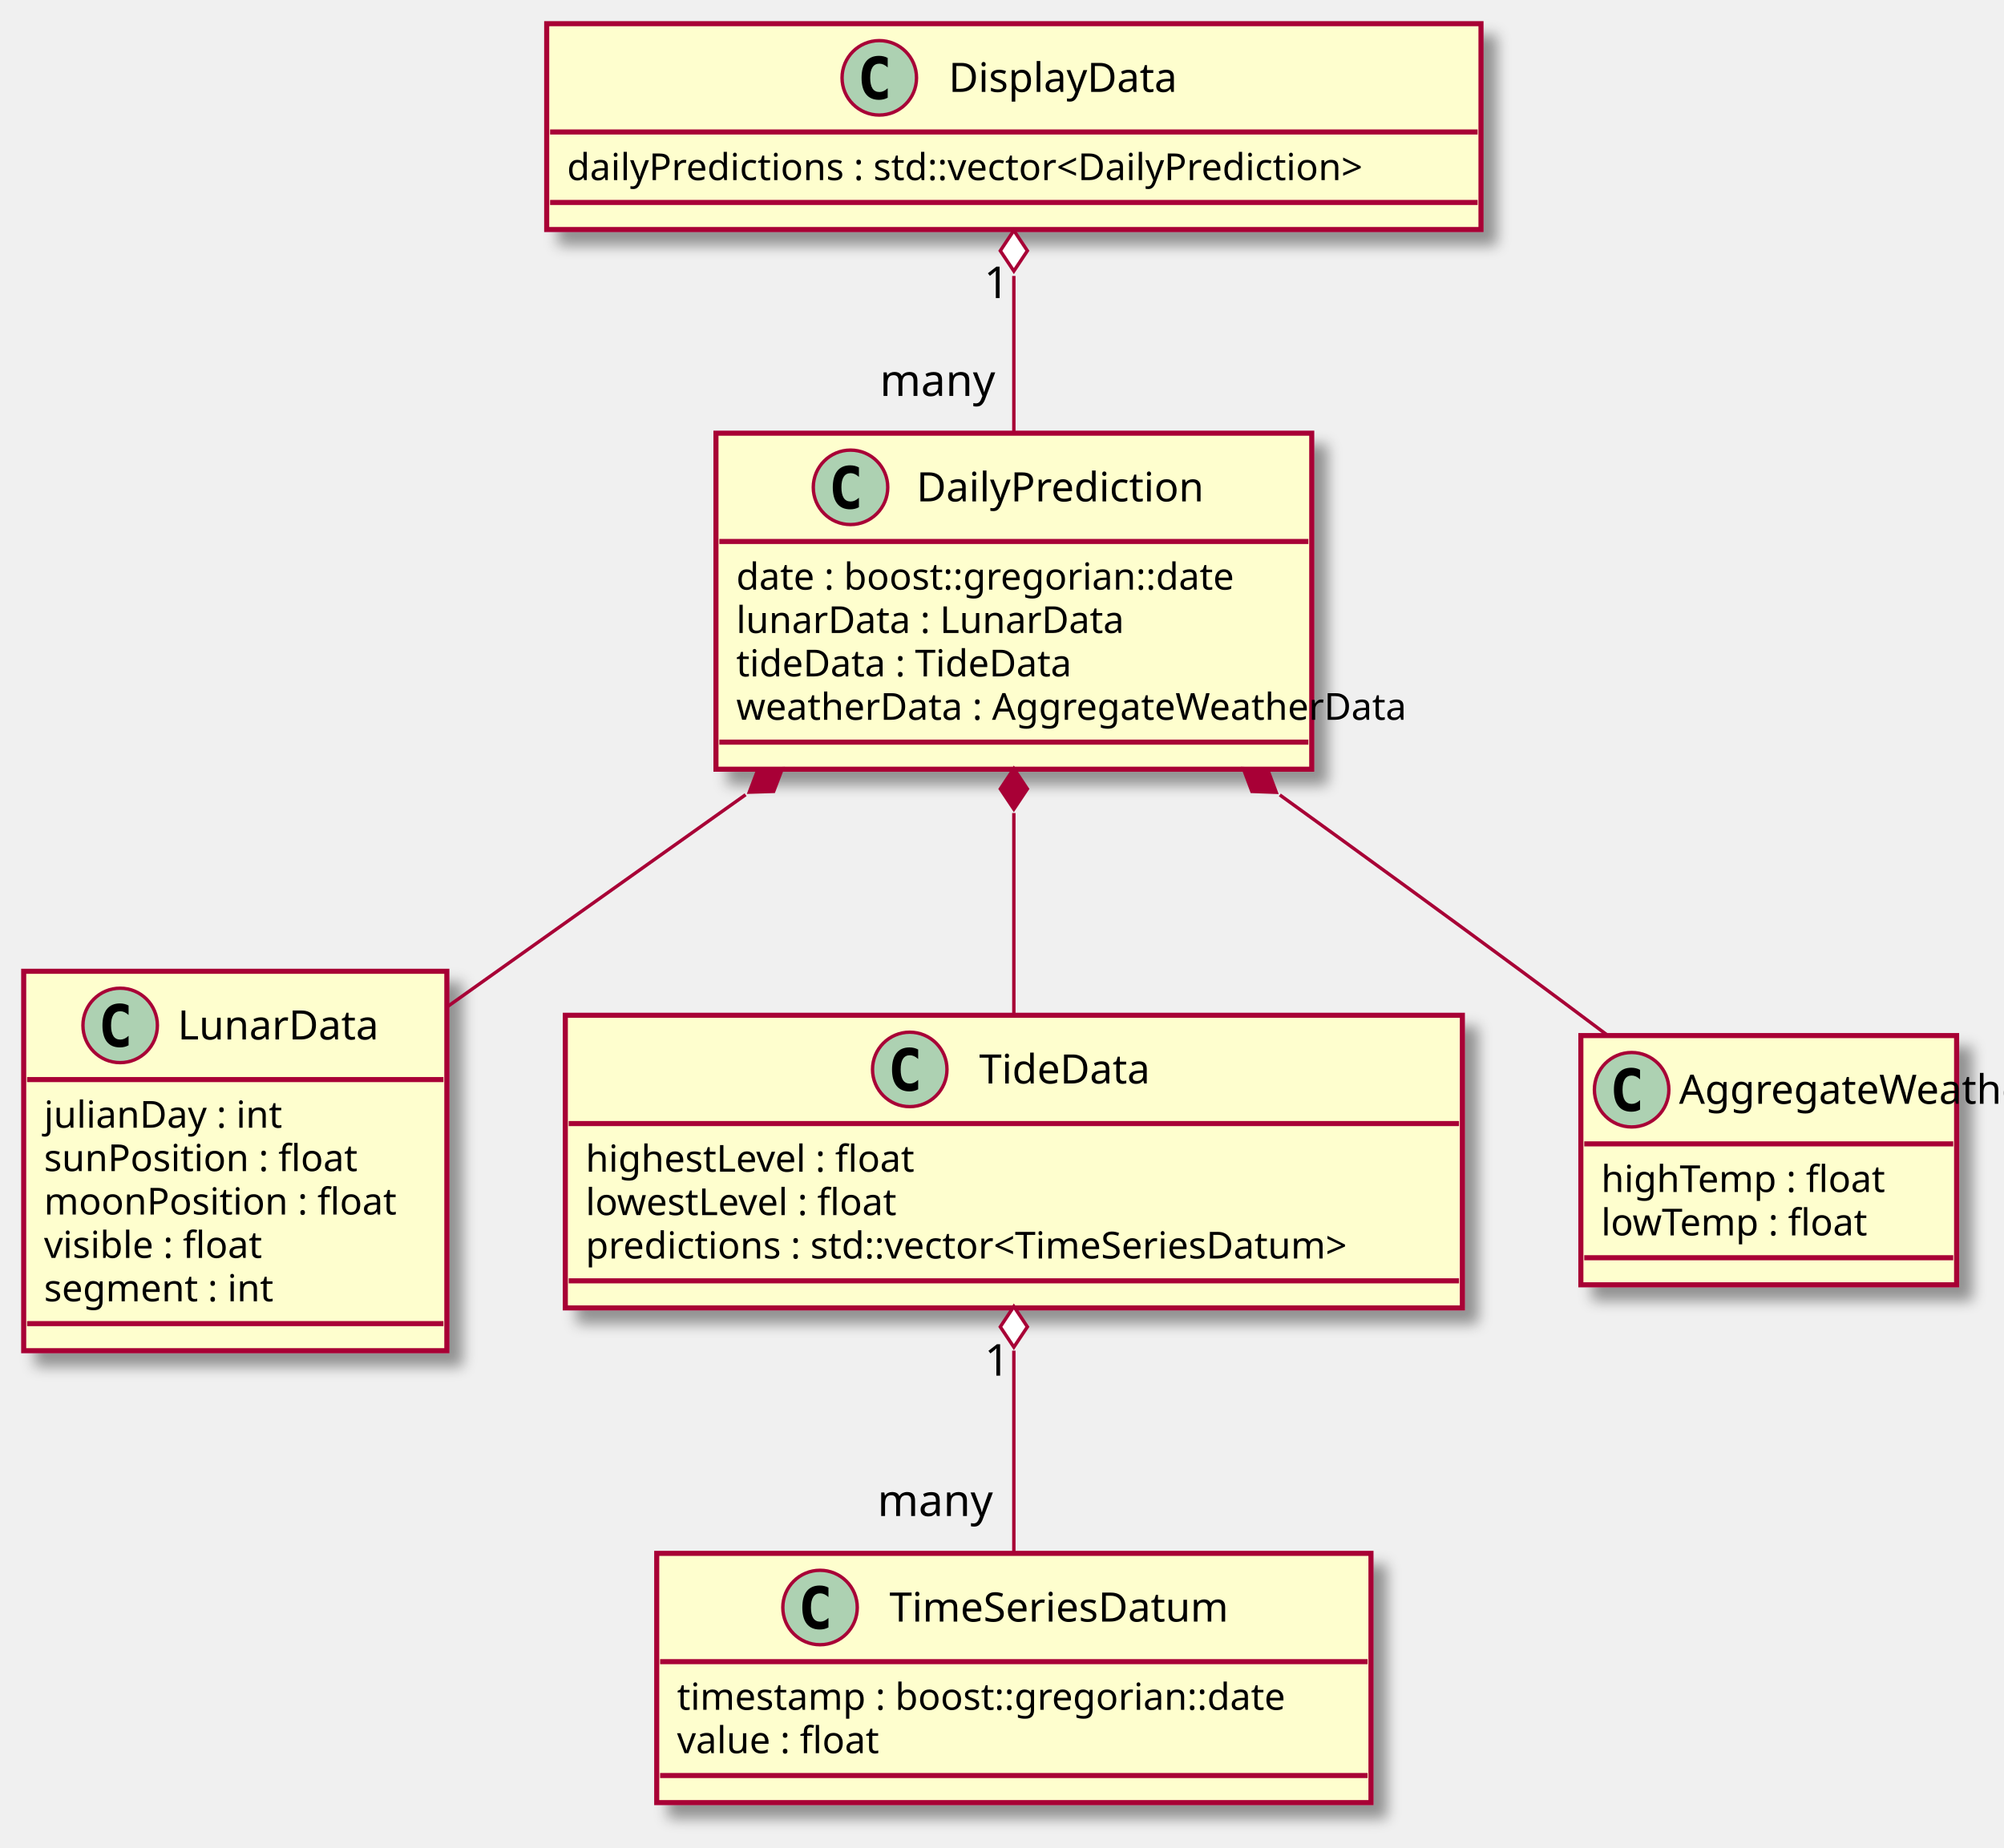
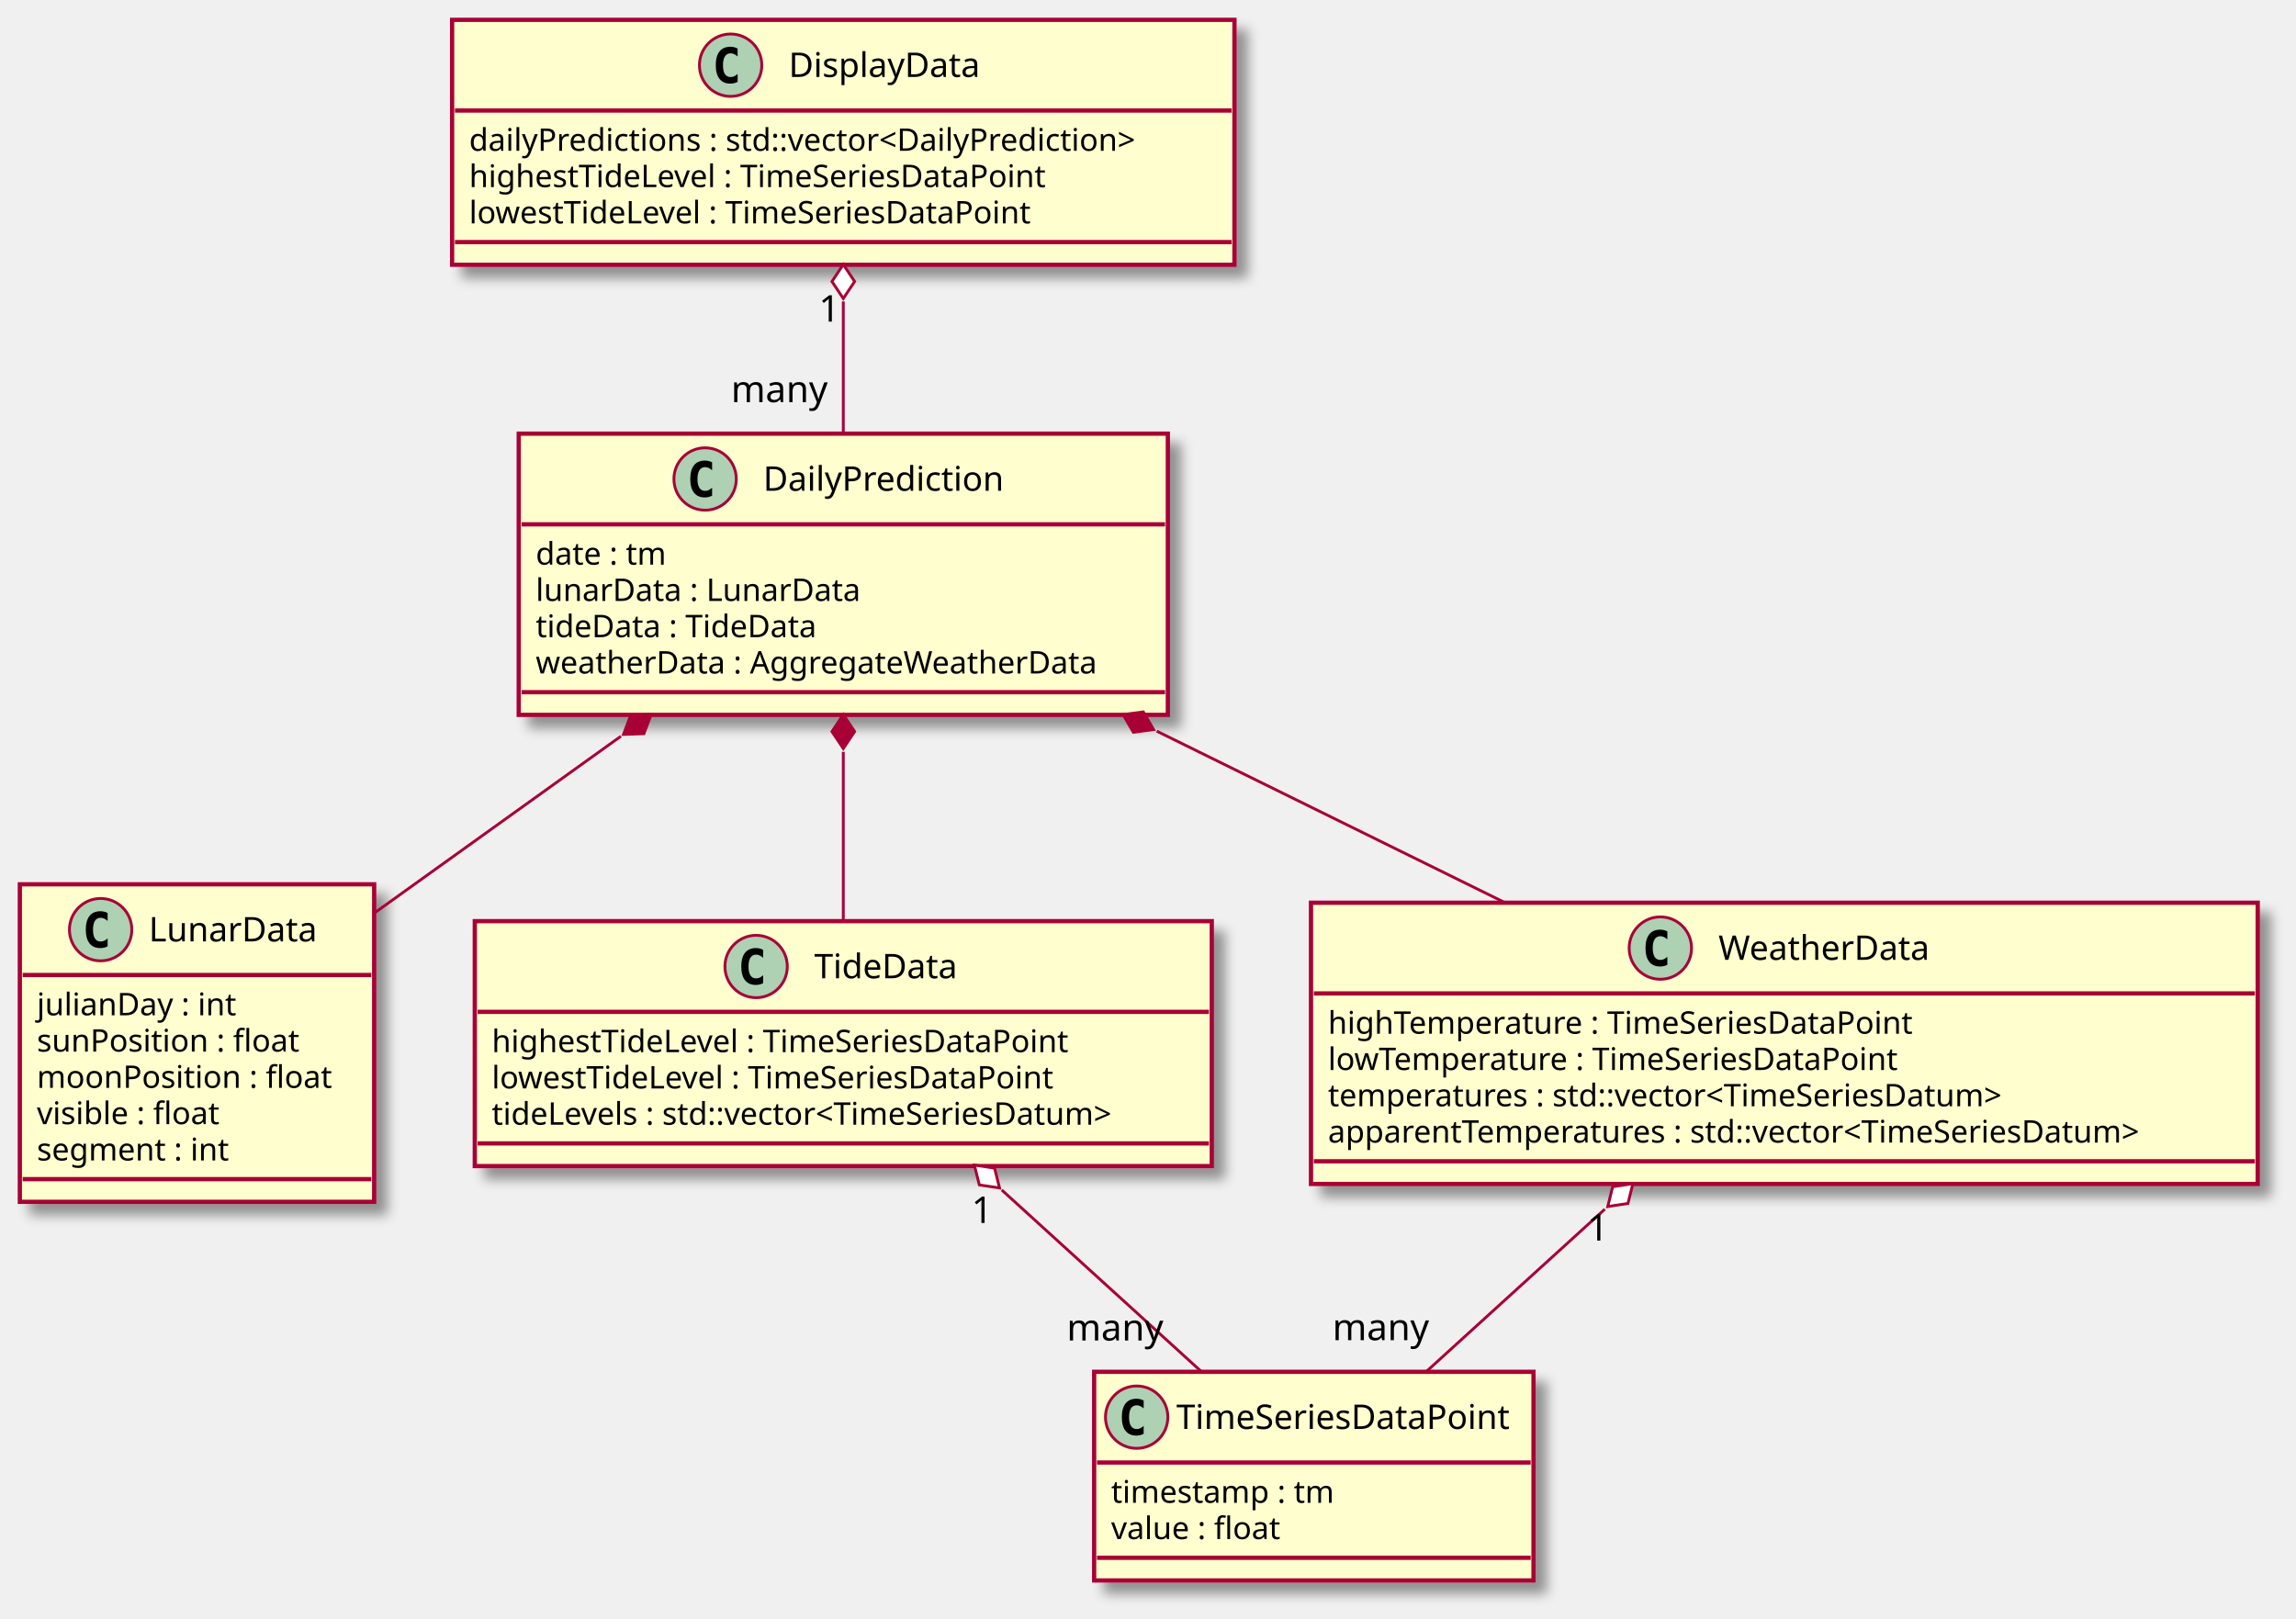
- <svg xmlns="http://www.w3.org/2000/svg" contentScriptType="application/ecmascript" contentStyleType="text/css" height="546px" preserveAspectRatio="none" style="width:592px;height:546px;background:#FFFFFF;" version="1.1" viewBox="0 0 592 546" width="592px" zoomAndPan="magnify">
+ <svg xmlns="http://www.w3.org/2000/svg" contentScriptType="application/ecmascript" contentStyleType="text/css" height="571px" preserveAspectRatio="none" style="width:810px;height:571px;background:#FFFFFF;" version="1.1" viewBox="0 0 810 571" width="810px" zoomAndPan="magnify">
  <defs>
-     <filter height="300%" id="f10e1bovvrppil" width="300%" x="-1" y="-1">
+     <filter height="300%" id="f19p791wlx8oos" width="300%" x="-1" y="-1">
      <feGaussianBlur result="blurOut" stdDeviation="2.0" />
      <feColorMatrix in="blurOut" result="blurOut2" type="matrix" values="0 0 0 0 0 0 0 0 0 0 0 0 0 0 0 0 0 0 .4 0" />
      <feOffset dx="4.0" dy="4.0" in="blurOut2" result="blurOut3" />
      <feBlend in="SourceGraphic" in2="blurOut3" mode="normal" />
    </filter>
  </defs>
  <g>
-     <rect codeLine="3" fill="#FEFECE" filter="url(#f10e1bovvrppil)" height="73.646" id="TimeSeriesDatum" style="stroke:#A80036;stroke-width:1.5;" width="211" x="194" y="459" />
-     <ellipse cx="242.25" cy="475" fill="#ADD1B2" rx="11" ry="11" style="stroke:#A80036;stroke-width:1.0;" />
-     <path d="M244.734,480.875 Q244.156,481.188 243.516,481.344 Q242.875,481.5 242.172,481.5 Q239.656,481.5 238.328,479.828 Q237.016,478.156 237.016,475 Q237.016,471.844 238.328,470.172 Q239.656,468.5 242.172,468.5 Q242.875,468.5 243.516,468.656 Q244.172,468.812 244.734,469.125 L244.734,471.922 Q244.094,471.344 243.5,471.078 Q242.906,470.812 242.281,470.812 Q240.938,470.812 240.25,471.875 Q239.562,472.922 239.562,475 Q239.562,477.078 240.25,478.141 Q240.938,479.188 242.281,479.188 Q242.906,479.188 243.5,478.922 Q244.094,478.656 244.734,478.078 L244.734,480.875 Z " fill="#000000" />
-     <text fill="#000000" font-family="sans-serif" font-size="12" lengthAdjust="spacing" textLength="106" x="262.75" y="479.154">TimeSeriesDatum</text>
-     <line style="stroke:#A80036;stroke-width:1.5;" x1="195" x2="404" y1="491" y2="491" />
-     <text fill="#000000" font-family="sans-serif" font-size="11" lengthAdjust="spacing" textLength="199" x="200" y="505.225">timestamp : boost::gregorian::date</text>
-     <text fill="#000000" font-family="sans-serif" font-size="11" lengthAdjust="spacing" textLength="68" x="200" y="518.048">value : float</text>
-     <line style="stroke:#A80036;stroke-width:1.5;" x1="195" x2="404" y1="524.646" y2="524.646" />
-     <rect codeLine="8" fill="#FEFECE" filter="url(#f10e1bovvrppil)" height="60.823" id="DisplayData" style="stroke:#A80036;stroke-width:1.5;" width="276" x="161.5" y="7" />
-     <ellipse cx="259.75" cy="23" fill="#ADD1B2" rx="11" ry="11" style="stroke:#A80036;stroke-width:1.0;" />
-     <path d="M262.234,28.875 Q261.656,29.188 261.016,29.344 Q260.375,29.5 259.672,29.5 Q257.156,29.5 255.828,27.828 Q254.516,26.156 254.516,23 Q254.516,19.844 255.828,18.172 Q257.156,16.5 259.672,16.5 Q260.375,16.5 261.016,16.656 Q261.672,16.812 262.234,17.125 L262.234,19.922 Q261.594,19.344 261,19.078 Q260.406,18.812 259.781,18.812 Q258.438,18.812 257.75,19.875 Q257.062,20.922 257.062,23 Q257.062,25.078 257.75,26.141 Q258.438,27.188 259.781,27.188 Q260.406,27.188 261,26.922 Q261.594,26.656 262.234,26.078 L262.234,28.875 Z " fill="#000000" />
-     <text fill="#000000" font-family="sans-serif" font-size="12" lengthAdjust="spacing" textLength="71" x="280.25" y="27.154">DisplayData</text>
-     <line style="stroke:#A80036;stroke-width:1.5;" x1="162.5" x2="436.5" y1="39" y2="39" />
-     <text fill="#000000" font-family="sans-serif" font-size="11" lengthAdjust="spacing" textLength="264" x="167.5" y="53.225">dailyPredictions : std::vector&lt;DailyPrediction&gt;</text>
-     <line style="stroke:#A80036;stroke-width:1.5;" x1="162.5" x2="436.5" y1="59.823" y2="59.823" />
-     <rect codeLine="12" fill="#FEFECE" filter="url(#f10e1bovvrppil)" height="99.291" id="DailyPrediction" style="stroke:#A80036;stroke-width:1.5;" width="176" x="211.5" y="128" />
-     <ellipse cx="251.25" cy="144" fill="#ADD1B2" rx="11" ry="11" style="stroke:#A80036;stroke-width:1.0;" />
-     <path d="M253.734,149.875 Q253.156,150.188 252.516,150.344 Q251.875,150.5 251.172,150.5 Q248.656,150.5 247.328,148.828 Q246.016,147.156 246.016,144 Q246.016,140.844 247.328,139.172 Q248.656,137.5 251.172,137.5 Q251.875,137.5 252.516,137.656 Q253.172,137.812 253.734,138.125 L253.734,140.922 Q253.094,140.344 252.5,140.078 Q251.906,139.812 251.281,139.812 Q249.938,139.812 249.25,140.875 Q248.562,141.922 248.562,144 Q248.562,146.078 249.25,147.141 Q249.938,148.188 251.281,148.188 Q251.906,148.188 252.5,147.922 Q253.094,147.656 253.734,147.078 L253.734,149.875 Z " fill="#000000" />
-     <text fill="#000000" font-family="sans-serif" font-size="12" lengthAdjust="spacing" textLength="89" x="270.75" y="148.154">DailyPrediction</text>
-     <line style="stroke:#A80036;stroke-width:1.5;" x1="212.5" x2="386.5" y1="160" y2="160" />
-     <text fill="#000000" font-family="sans-serif" font-size="11" lengthAdjust="spacing" textLength="164" x="217.5" y="174.225">date : boost::gregorian::date</text>
-     <text fill="#000000" font-family="sans-serif" font-size="11" lengthAdjust="spacing" textLength="125" x="217.5" y="187.048">lunarData : LunarData</text>
-     <text fill="#000000" font-family="sans-serif" font-size="11" lengthAdjust="spacing" textLength="109" x="217.5" y="199.871">tideData : TideData</text>
-     <text fill="#000000" font-family="sans-serif" font-size="11" lengthAdjust="spacing" textLength="158" x="217.5" y="212.694">weatherData : AggregateWeatherData</text>
-     <line style="stroke:#A80036;stroke-width:1.5;" x1="212.5" x2="386.5" y1="219.292" y2="219.292" />
-     <rect codeLine="19" fill="#FEFECE" filter="url(#f10e1bovvrppil)" height="112.114" id="LunarData" style="stroke:#A80036;stroke-width:1.5;" width="125" x="7" y="287" />
-     <ellipse cx="35.5" cy="303" fill="#ADD1B2" rx="11" ry="11" style="stroke:#A80036;stroke-width:1.0;" />
-     <path d="M37.984,308.875 Q37.406,309.188 36.766,309.344 Q36.125,309.5 35.422,309.5 Q32.906,309.5 31.578,307.828 Q30.266,306.156 30.266,303 Q30.266,299.844 31.578,298.172 Q32.906,296.5 35.422,296.5 Q36.125,296.5 36.766,296.656 Q37.422,296.812 37.984,297.125 L37.984,299.922 Q37.344,299.344 36.75,299.078 Q36.156,298.812 35.531,298.812 Q34.188,298.812 33.5,299.875 Q32.812,300.922 32.812,303 Q32.812,305.078 33.5,306.141 Q34.188,307.188 35.531,307.188 Q36.156,307.188 36.75,306.922 Q37.344,306.656 37.984,306.078 L37.984,308.875 Z " fill="#000000" />
-     <text fill="#000000" font-family="sans-serif" font-size="12" lengthAdjust="spacing" textLength="63" x="52.5" y="307.154">LunarData</text>
-     <line style="stroke:#A80036;stroke-width:1.5;" x1="8" x2="131" y1="319" y2="319" />
-     <text fill="#000000" font-family="sans-serif" font-size="11" lengthAdjust="spacing" textLength="78" x="13" y="333.225">julianDay : int</text>
-     <text fill="#000000" font-family="sans-serif" font-size="11" lengthAdjust="spacing" textLength="101" x="13" y="346.048">sunPosition : float</text>
-     <text fill="#000000" font-family="sans-serif" font-size="11" lengthAdjust="spacing" textLength="113" x="13" y="358.871">moonPosition : float</text>
-     <text fill="#000000" font-family="sans-serif" font-size="11" lengthAdjust="spacing" textLength="73" x="13" y="371.694">visible : float</text>
-     <text fill="#000000" font-family="sans-serif" font-size="11" lengthAdjust="spacing" textLength="75" x="13" y="384.517">segment : int</text>
-     <line style="stroke:#A80036;stroke-width:1.5;" x1="8" x2="131" y1="391.114" y2="391.114" />
-     <rect codeLine="27" fill="#FEFECE" filter="url(#f10e1bovvrppil)" height="86.469" id="TideData" style="stroke:#A80036;stroke-width:1.5;" width="265" x="167" y="300" />
-     <ellipse cx="268.75" cy="316" fill="#ADD1B2" rx="11" ry="11" style="stroke:#A80036;stroke-width:1.0;" />
-     <path d="M271.234,321.875 Q270.656,322.188 270.016,322.344 Q269.375,322.5 268.672,322.5 Q266.156,322.5 264.828,320.828 Q263.516,319.156 263.516,316 Q263.516,312.844 264.828,311.172 Q266.156,309.5 268.672,309.5 Q269.375,309.5 270.016,309.656 Q270.672,309.812 271.234,310.125 L271.234,312.922 Q270.594,312.344 270,312.078 Q269.406,311.812 268.781,311.812 Q267.438,311.812 266.75,312.875 Q266.062,313.922 266.062,316 Q266.062,318.078 266.75,319.141 Q267.438,320.188 268.781,320.188 Q269.406,320.188 270,319.922 Q270.594,319.656 271.234,319.078 L271.234,321.875 Z " fill="#000000" />
-     <text fill="#000000" font-family="sans-serif" font-size="12" lengthAdjust="spacing" textLength="53" x="289.25" y="320.154">TideData</text>
-     <line style="stroke:#A80036;stroke-width:1.5;" x1="168" x2="431" y1="332" y2="332" />
-     <text fill="#000000" font-family="sans-serif" font-size="11" lengthAdjust="spacing" textLength="108" x="173" y="346.225">highestLevel : float</text>
-     <text fill="#000000" font-family="sans-serif" font-size="11" lengthAdjust="spacing" textLength="103" x="173" y="359.048">lowestLevel : float</text>
-     <text fill="#000000" font-family="sans-serif" font-size="11" lengthAdjust="spacing" textLength="253" x="173" y="371.871">predictions : std::vector&lt;TimeSeriesDatum&gt;</text>
-     <line style="stroke:#A80036;stroke-width:1.5;" x1="168" x2="431" y1="378.469" y2="378.469" />
-     <rect codeLine="33" fill="#FEFECE" filter="url(#f10e1bovvrppil)" height="73.646" id="AggregateWeatherData" style="stroke:#A80036;stroke-width:1.5;" width="111" x="467" y="306" />
-     <ellipse cx="482" cy="322" fill="#ADD1B2" rx="11" ry="11" style="stroke:#A80036;stroke-width:1.0;" />
-     <path d="M484.484,327.875 Q483.906,328.188 483.266,328.344 Q482.625,328.5 481.922,328.5 Q479.406,328.5 478.078,326.828 Q476.766,325.156 476.766,322 Q476.766,318.844 478.078,317.172 Q479.406,315.5 481.922,315.5 Q482.625,315.5 483.266,315.656 Q483.922,315.812 484.484,316.125 L484.484,318.922 Q483.844,318.344 483.25,318.078 Q482.656,317.812 482.031,317.812 Q480.688,317.812 480,318.875 Q479.312,319.922 479.312,322 Q479.312,324.078 480,325.141 Q480.688,326.188 482.031,326.188 Q482.656,326.188 483.25,325.922 Q483.844,325.656 484.484,325.078 L484.484,327.875 Z " fill="#000000" />
-     <text fill="#000000" font-family="sans-serif" font-size="12" lengthAdjust="spacing" textLength="79" x="496" y="326.154">AggregateWeatherData</text>
-     <line style="stroke:#A80036;stroke-width:1.5;" x1="468" x2="577" y1="338" y2="338" />
-     <text fill="#000000" font-family="sans-serif" font-size="11" lengthAdjust="spacing" textLength="93" x="473" y="352.225">highTemp : float</text>
-     <text fill="#000000" font-family="sans-serif" font-size="11" lengthAdjust="spacing" textLength="88" x="473" y="365.048">lowTemp : float</text>
-     <line style="stroke:#A80036;stroke-width:1.5;" x1="468" x2="577" y1="371.646" y2="371.646" />
-     <path codeLine="38" d="M299.5,81.54 C299.5,96.26 299.5,112.82 299.5,127.95 " fill="none" id="DisplayData-backto-DailyPrediction" style="stroke:#A80036;stroke-width:1.0;" />
-     <polygon fill="#FFFFFF" points="299.5,68.1,295.5,74.1,299.5,80.1,303.5,74.1,299.5,68.1" style="stroke:#A80036;stroke-width:1.0;" />
-     <text fill="#000000" font-family="sans-serif" font-size="13" lengthAdjust="spacing" textLength="8" x="290.675" y="88.073">1</text>
-     <text fill="#000000" font-family="sans-serif" font-size="13" lengthAdjust="spacing" textLength="37" x="259.898" y="116.999">many</text>
-     <path codeLine="39" d="M220.25,234.83 C191.44,255.32 159.3,278.16 132.13,297.48 " fill="none" id="DailyPrediction-backto-LunarData" style="stroke:#A80036;stroke-width:1.0;" />
-     <polygon fill="#A80036" points="231.12,227.11,223.912,227.334,221.347,234.074,228.555,233.849,231.12,227.11" style="stroke:#A80036;stroke-width:1.0;" />
-     <path codeLine="40" d="M299.5,240.24 C299.5,260.17 299.5,281.78 299.5,299.94 " fill="none" id="DailyPrediction-backto-TideData" style="stroke:#A80036;stroke-width:1.0;" />
-     <polygon fill="#A80036" points="299.5,227.11,295.5,233.11,299.5,239.11,303.5,233.11,299.5,227.11" style="stroke:#A80036;stroke-width:1.0;" />
-     <path codeLine="41" d="M378.07,234.89 C401.15,251.58 426.4,269.94 449.5,287 C457.67,293.03 466.32,299.49 474.69,305.77 " fill="none" id="DailyPrediction-backto-AggregateWeatherData" style="stroke:#A80036;stroke-width:1.0;" />
-     <polygon fill="#A80036" points="367.28,227.1,369.808,233.853,377.014,234.117,374.486,227.364,367.28,227.1" style="stroke:#A80036;stroke-width:1.0;" />
-     <path codeLine="42" d="M299.5,399.1 C299.5,419 299.5,440.93 299.5,458.8 " fill="none" id="TideData-backto-TimeSeriesDatum" style="stroke:#A80036;stroke-width:1.0;" />
-     <polygon fill="#FFFFFF" points="299.5,386.06,295.5,392.06,299.5,398.06,303.5,392.06,299.5,386.06" style="stroke:#A80036;stroke-width:1.0;" />
-     <text fill="#000000" font-family="sans-serif" font-size="13" lengthAdjust="spacing" textLength="8" x="290.837" y="406.489">1</text>
-     <text fill="#000000" font-family="sans-serif" font-size="13" lengthAdjust="spacing" textLength="37" x="259.205" y="447.964">many</text>
+     <rect codeLine="3" fill="#FEFECE" filter="url(#f19p791wlx8oos)" height="73.609" id="TimeSeriesDataPoint" style="stroke:#A80036;stroke-width:1.5;" width="155" x="386" y="484" />
+     <ellipse cx="401" cy="500" fill="#ADD1B2" rx="11" ry="11" style="stroke:#A80036;stroke-width:1.0;" />
+     <path d="M403.469,505.875 Q402.891,506.188 402.25,506.344 Q401.609,506.5 400.906,506.5 Q398.406,506.5 397.078,504.828 Q395.766,503.156 395.766,500 Q395.766,496.844 397.078,495.172 Q398.406,493.5 400.906,493.5 Q401.609,493.5 402.25,493.656 Q402.906,493.812 403.469,494.125 L403.469,496.922 Q402.844,496.359 402.25,496.094 Q401.656,495.812 401.031,495.812 Q399.688,495.812 399,496.875 Q398.312,497.938 398.312,500 Q398.312,502.078 399,503.141 Q399.688,504.188 401.031,504.188 Q401.656,504.188 402.25,503.922 Q402.844,503.656 403.469,503.078 L403.469,505.875 Z " fill="#000000" />
+     <text fill="#000000" font-family="sans-serif" font-size="12" lengthAdjust="spacing" textLength="123" x="415" y="504.154">TimeSeriesDataPoint</text>
+     <line style="stroke:#A80036;stroke-width:1.5;" x1="387" x2="540" y1="516" y2="516" />
+     <text fill="#000000" font-family="sans-serif" font-size="11" lengthAdjust="spacing" textLength="87" x="392" y="530.21">timestamp : tm</text>
+     <text fill="#000000" font-family="sans-serif" font-size="11" lengthAdjust="spacing" textLength="68" x="392" y="543.015">value : float</text>
+     <line style="stroke:#A80036;stroke-width:1.5;" x1="387" x2="540" y1="549.609" y2="549.609" />
+     <rect codeLine="8" fill="#FEFECE" filter="url(#f19p791wlx8oos)" height="86.414" id="DisplayData" style="stroke:#A80036;stroke-width:1.5;" width="276" x="159.5" y="7" />
+     <ellipse cx="257.75" cy="23" fill="#ADD1B2" rx="11" ry="11" style="stroke:#A80036;stroke-width:1.0;" />
+     <path d="M260.219,28.875 Q259.641,29.188 259,29.344 Q258.359,29.5 257.656,29.5 Q255.156,29.5 253.828,27.828 Q252.516,26.156 252.516,23 Q252.516,19.844 253.828,18.172 Q255.156,16.5 257.656,16.5 Q258.359,16.5 259,16.656 Q259.656,16.812 260.219,17.125 L260.219,19.922 Q259.594,19.359 259,19.094 Q258.406,18.812 257.781,18.812 Q256.438,18.812 255.75,19.875 Q255.062,20.938 255.062,23 Q255.062,25.078 255.75,26.141 Q256.438,27.188 257.781,27.188 Q258.406,27.188 259,26.922 Q259.594,26.656 260.219,26.078 L260.219,28.875 Z " fill="#000000" />
+     <text fill="#000000" font-family="sans-serif" font-size="12" lengthAdjust="spacing" textLength="71" x="278.25" y="27.154">DisplayData</text>
+     <line style="stroke:#A80036;stroke-width:1.5;" x1="160.5" x2="434.5" y1="39" y2="39" />
+     <text fill="#000000" font-family="sans-serif" font-size="11" lengthAdjust="spacing" textLength="264" x="165.5" y="53.21">dailyPredictions : std::vector&lt;DailyPrediction&gt;</text>
+     <text fill="#000000" font-family="sans-serif" font-size="11" lengthAdjust="spacing" textLength="224" x="165.5" y="66.015">highestTideLevel : TimeSeriesDataPoint</text>
+     <text fill="#000000" font-family="sans-serif" font-size="11" lengthAdjust="spacing" textLength="219" x="165.5" y="78.82">lowestTideLevel : TimeSeriesDataPoint</text>
+     <line style="stroke:#A80036;stroke-width:1.5;" x1="160.5" x2="434.5" y1="85.414" y2="85.414" />
+     <rect codeLine="14" fill="#FEFECE" filter="url(#f19p791wlx8oos)" height="99.219" id="DailyPrediction" style="stroke:#A80036;stroke-width:1.5;" width="229" x="183" y="153" />
+     <ellipse cx="248.75" cy="169" fill="#ADD1B2" rx="11" ry="11" style="stroke:#A80036;stroke-width:1.0;" />
+     <path d="M251.219,174.875 Q250.641,175.188 250,175.344 Q249.359,175.5 248.656,175.5 Q246.156,175.5 244.828,173.828 Q243.516,172.156 243.516,169 Q243.516,165.844 244.828,164.172 Q246.156,162.5 248.656,162.5 Q249.359,162.5 250,162.656 Q250.656,162.812 251.219,163.125 L251.219,165.922 Q250.594,165.359 250,165.094 Q249.406,164.812 248.781,164.812 Q247.438,164.812 246.75,165.875 Q246.062,166.938 246.062,169 Q246.062,171.078 246.75,172.141 Q247.438,173.188 248.781,173.188 Q249.406,173.188 250,172.922 Q250.594,172.656 251.219,172.078 L251.219,174.875 Z " fill="#000000" />
+     <text fill="#000000" font-family="sans-serif" font-size="12" lengthAdjust="spacing" textLength="89" x="269.25" y="173.154">DailyPrediction</text>
+     <line style="stroke:#A80036;stroke-width:1.5;" x1="184" x2="411" y1="185" y2="185" />
+     <text fill="#000000" font-family="sans-serif" font-size="11" lengthAdjust="spacing" textLength="52" x="189" y="199.21">date : tm</text>
+     <text fill="#000000" font-family="sans-serif" font-size="11" lengthAdjust="spacing" textLength="125" x="189" y="212.015">lunarData : LunarData</text>
+     <text fill="#000000" font-family="sans-serif" font-size="11" lengthAdjust="spacing" textLength="109" x="189" y="224.82">tideData : TideData</text>
+     <text fill="#000000" font-family="sans-serif" font-size="11" lengthAdjust="spacing" textLength="217" x="189" y="237.625">weatherData : AggregateWeatherData</text>
+     <line style="stroke:#A80036;stroke-width:1.5;" x1="184" x2="411" y1="244.219" y2="244.219" />
+     <rect codeLine="21" fill="#FEFECE" filter="url(#f19p791wlx8oos)" height="112.023" id="LunarData" style="stroke:#A80036;stroke-width:1.5;" width="125" x="7" y="312" />
+     <ellipse cx="35.5" cy="328" fill="#ADD1B2" rx="11" ry="11" style="stroke:#A80036;stroke-width:1.0;" />
+     <path d="M37.969,333.875 Q37.391,334.188 36.75,334.344 Q36.109,334.5 35.406,334.5 Q32.906,334.5 31.578,332.828 Q30.266,331.156 30.266,328 Q30.266,324.844 31.578,323.172 Q32.906,321.5 35.406,321.5 Q36.109,321.5 36.75,321.656 Q37.406,321.812 37.969,322.125 L37.969,324.922 Q37.344,324.359 36.75,324.094 Q36.156,323.812 35.531,323.812 Q34.188,323.812 33.5,324.875 Q32.812,325.938 32.812,328 Q32.812,330.078 33.5,331.141 Q34.188,332.188 35.531,332.188 Q36.156,332.188 36.75,331.922 Q37.344,331.656 37.969,331.078 L37.969,333.875 Z " fill="#000000" />
+     <text fill="#000000" font-family="sans-serif" font-size="12" lengthAdjust="spacing" textLength="63" x="52.5" y="332.154">LunarData</text>
+     <line style="stroke:#A80036;stroke-width:1.5;" x1="8" x2="131" y1="344" y2="344" />
+     <text fill="#000000" font-family="sans-serif" font-size="11" lengthAdjust="spacing" textLength="78" x="13" y="358.21">julianDay : int</text>
+     <text fill="#000000" font-family="sans-serif" font-size="11" lengthAdjust="spacing" textLength="101" x="13" y="371.015">sunPosition : float</text>
+     <text fill="#000000" font-family="sans-serif" font-size="11" lengthAdjust="spacing" textLength="113" x="13" y="383.82">moonPosition : float</text>
+     <text fill="#000000" font-family="sans-serif" font-size="11" lengthAdjust="spacing" textLength="73" x="13" y="396.625">visible : float</text>
+     <text fill="#000000" font-family="sans-serif" font-size="11" lengthAdjust="spacing" textLength="75" x="13" y="409.429">segment : int</text>
+     <line style="stroke:#A80036;stroke-width:1.5;" x1="8" x2="131" y1="416.023" y2="416.023" />
+     <rect codeLine="29" fill="#FEFECE" filter="url(#f19p791wlx8oos)" height="86.414" id="TideData" style="stroke:#A80036;stroke-width:1.5;" width="260" x="167.5" y="325" />
+     <ellipse cx="266.75" cy="341" fill="#ADD1B2" rx="11" ry="11" style="stroke:#A80036;stroke-width:1.0;" />
+     <path d="M269.219,346.875 Q268.641,347.188 268,347.344 Q267.359,347.5 266.656,347.5 Q264.156,347.5 262.828,345.828 Q261.516,344.156 261.516,341 Q261.516,337.844 262.828,336.172 Q264.156,334.5 266.656,334.5 Q267.359,334.5 268,334.656 Q268.656,334.812 269.219,335.125 L269.219,337.922 Q268.594,337.359 268,337.094 Q267.406,336.812 266.781,336.812 Q265.438,336.812 264.75,337.875 Q264.062,338.938 264.062,341 Q264.062,343.078 264.75,344.141 Q265.438,345.188 266.781,345.188 Q267.406,345.188 268,344.922 Q268.594,344.656 269.219,344.078 L269.219,346.875 Z " fill="#000000" />
+     <text fill="#000000" font-family="sans-serif" font-size="12" lengthAdjust="spacing" textLength="53" x="287.25" y="345.154">TideData</text>
+     <line style="stroke:#A80036;stroke-width:1.5;" x1="168.5" x2="426.5" y1="357" y2="357" />
+     <text fill="#000000" font-family="sans-serif" font-size="11" lengthAdjust="spacing" textLength="224" x="173.5" y="371.21">highestTideLevel : TimeSeriesDataPoint</text>
+     <text fill="#000000" font-family="sans-serif" font-size="11" lengthAdjust="spacing" textLength="219" x="173.5" y="384.015">lowestTideLevel : TimeSeriesDataPoint</text>
+     <text fill="#000000" font-family="sans-serif" font-size="11" lengthAdjust="spacing" textLength="248" x="173.5" y="396.82">tideLevels : std::vector&lt;TimeSeriesDatum&gt;</text>
+     <line style="stroke:#A80036;stroke-width:1.5;" x1="168.5" x2="426.5" y1="403.414" y2="403.414" />
+     <rect codeLine="35" fill="#FEFECE" filter="url(#f19p791wlx8oos)" height="99.219" id="WeatherData" style="stroke:#A80036;stroke-width:1.5;" width="334" x="462.5" y="318.5" />
+     <ellipse cx="585.75" cy="334.5" fill="#ADD1B2" rx="11" ry="11" style="stroke:#A80036;stroke-width:1.0;" />
+     <path d="M588.219,340.375 Q587.641,340.688 587,340.844 Q586.359,341 585.656,341 Q583.156,341 581.828,339.328 Q580.516,337.656 580.516,334.5 Q580.516,331.344 581.828,329.672 Q583.156,328 585.656,328 Q586.359,328 587,328.156 Q587.656,328.312 588.219,328.625 L588.219,331.422 Q587.594,330.859 587,330.594 Q586.406,330.312 585.781,330.312 Q584.438,330.312 583.75,331.375 Q583.062,332.438 583.062,334.5 Q583.062,336.578 583.75,337.641 Q584.438,338.688 585.781,338.688 Q586.406,338.688 587,338.422 Q587.594,338.156 588.219,337.578 L588.219,340.375 Z " fill="#000000" />
+     <text fill="#000000" font-family="sans-serif" font-size="12" lengthAdjust="spacing" textLength="79" x="606.25" y="338.654">WeatherData</text>
+     <line style="stroke:#A80036;stroke-width:1.5;" x1="463.5" x2="795.5" y1="350.5" y2="350.5" />
+     <text fill="#000000" font-family="sans-serif" font-size="11" lengthAdjust="spacing" textLength="227" x="468.5" y="364.71">highTemperature : TimeSeriesDataPoint</text>
+     <text fill="#000000" font-family="sans-serif" font-size="11" lengthAdjust="spacing" textLength="222" x="468.5" y="377.515">lowTemperature : TimeSeriesDataPoint</text>
+     <text fill="#000000" font-family="sans-serif" font-size="11" lengthAdjust="spacing" textLength="268" x="468.5" y="390.32">temperatures : std::vector&lt;TimeSeriesDatum&gt;</text>
+     <text fill="#000000" font-family="sans-serif" font-size="11" lengthAdjust="spacing" textLength="322" x="468.5" y="403.125">apparentTemperatures : std::vector&lt;TimeSeriesDatum&gt;</text>
+     <line style="stroke:#A80036;stroke-width:1.5;" x1="463.5" x2="795.5" y1="409.719" y2="409.719" />
+     <path codeLine="42" d="M297.5,106.35 C297.5,121.6 297.5,138.02 297.5,152.86 " fill="none" id="DisplayData-backto-DailyPrediction" style="stroke:#A80036;stroke-width:1.0;" />
+     <polygon fill="#FFFFFF" points="297.5,93.32,293.5,99.32,297.5,105.32,301.5,99.32,297.5,93.32" style="stroke:#A80036;stroke-width:1.0;" />
+     <text fill="#000000" font-family="sans-serif" font-size="13" lengthAdjust="spacing" textLength="8" x="288.863" y="113.464">1</text>
+     <text fill="#000000" font-family="sans-serif" font-size="13" lengthAdjust="spacing" textLength="37" x="257.898" y="141.886">many</text>
+     <path codeLine="43" d="M219.03,259.77 C190.72,280.07 159.16,302.71 132.35,321.93 " fill="none" id="DailyPrediction-backto-LunarData" style="stroke:#A80036;stroke-width:1.0;" />
+     <polygon fill="#A80036" points="229.71,252.11,222.503,252.358,219.96,259.106,227.167,258.858,229.71,252.11" style="stroke:#A80036;stroke-width:1.0;" />
+     <path codeLine="44" d="M297.5,265.24 C297.5,285.17 297.5,306.78 297.5,324.94 " fill="none" id="DailyPrediction-backto-TideData" style="stroke:#A80036;stroke-width:1.0;" />
+     <polygon fill="#A80036" points="297.5,252.11,293.5,258.11,297.5,264.11,301.5,258.11,297.5,252.11" style="stroke:#A80036;stroke-width:1.0;" />
+     <path codeLine="45" d="M408.09,257.96 C447.79,277.51 492.27,299.42 530.88,318.43 " fill="none" id="DailyPrediction-backto-WeatherData" style="stroke:#A80036;stroke-width:1.0;" />
+     <polygon fill="#A80036" points="396.21,252.11,399.828,258.348,406.977,257.408,403.36,251.17,396.21,252.11" style="stroke:#A80036;stroke-width:1.0;" />
+     <path codeLine="46" d="M353.41,419.85 C376.46,440.83 402.65,464.65 423.7,483.8 " fill="none" id="TideData-backto-TimeSeriesDataPoint" style="stroke:#A80036;stroke-width:1.0;" />
+     <polygon fill="#FFFFFF" points="343.74,411.06,345.493,418.055,352.624,419.127,350.871,412.132,343.74,411.06" style="stroke:#A80036;stroke-width:1.0;" />
+     <text fill="#000000" font-family="sans-serif" font-size="13" lengthAdjust="spacing" textLength="8" x="342.736" y="431.478">1</text>
+     <text fill="#000000" font-family="sans-serif" font-size="13" lengthAdjust="spacing" textLength="37" x="376.315" y="472.951">many</text>
+     <path codeLine="47" d="M566.16,426.62 C544.98,445.88 521.99,466.79 503.15,483.94 " fill="none" id="WeatherData-backto-TimeSeriesDataPoint" style="stroke:#A80036;stroke-width:1.0;" />
+     <polygon fill="#FFFFFF" points="576.06,417.61,568.931,418.693,567.188,425.691,574.318,424.608,576.06,417.61" style="stroke:#A80036;stroke-width:1.0;" />
+     <text fill="#000000" font-family="sans-serif" font-size="13" lengthAdjust="spacing" textLength="8" x="559.982" y="437.702">1</text>
+     <text fill="#000000" font-family="sans-serif" font-size="13" lengthAdjust="spacing" textLength="37" x="470.05" y="472.839">many</text>
  </g>
</svg>
